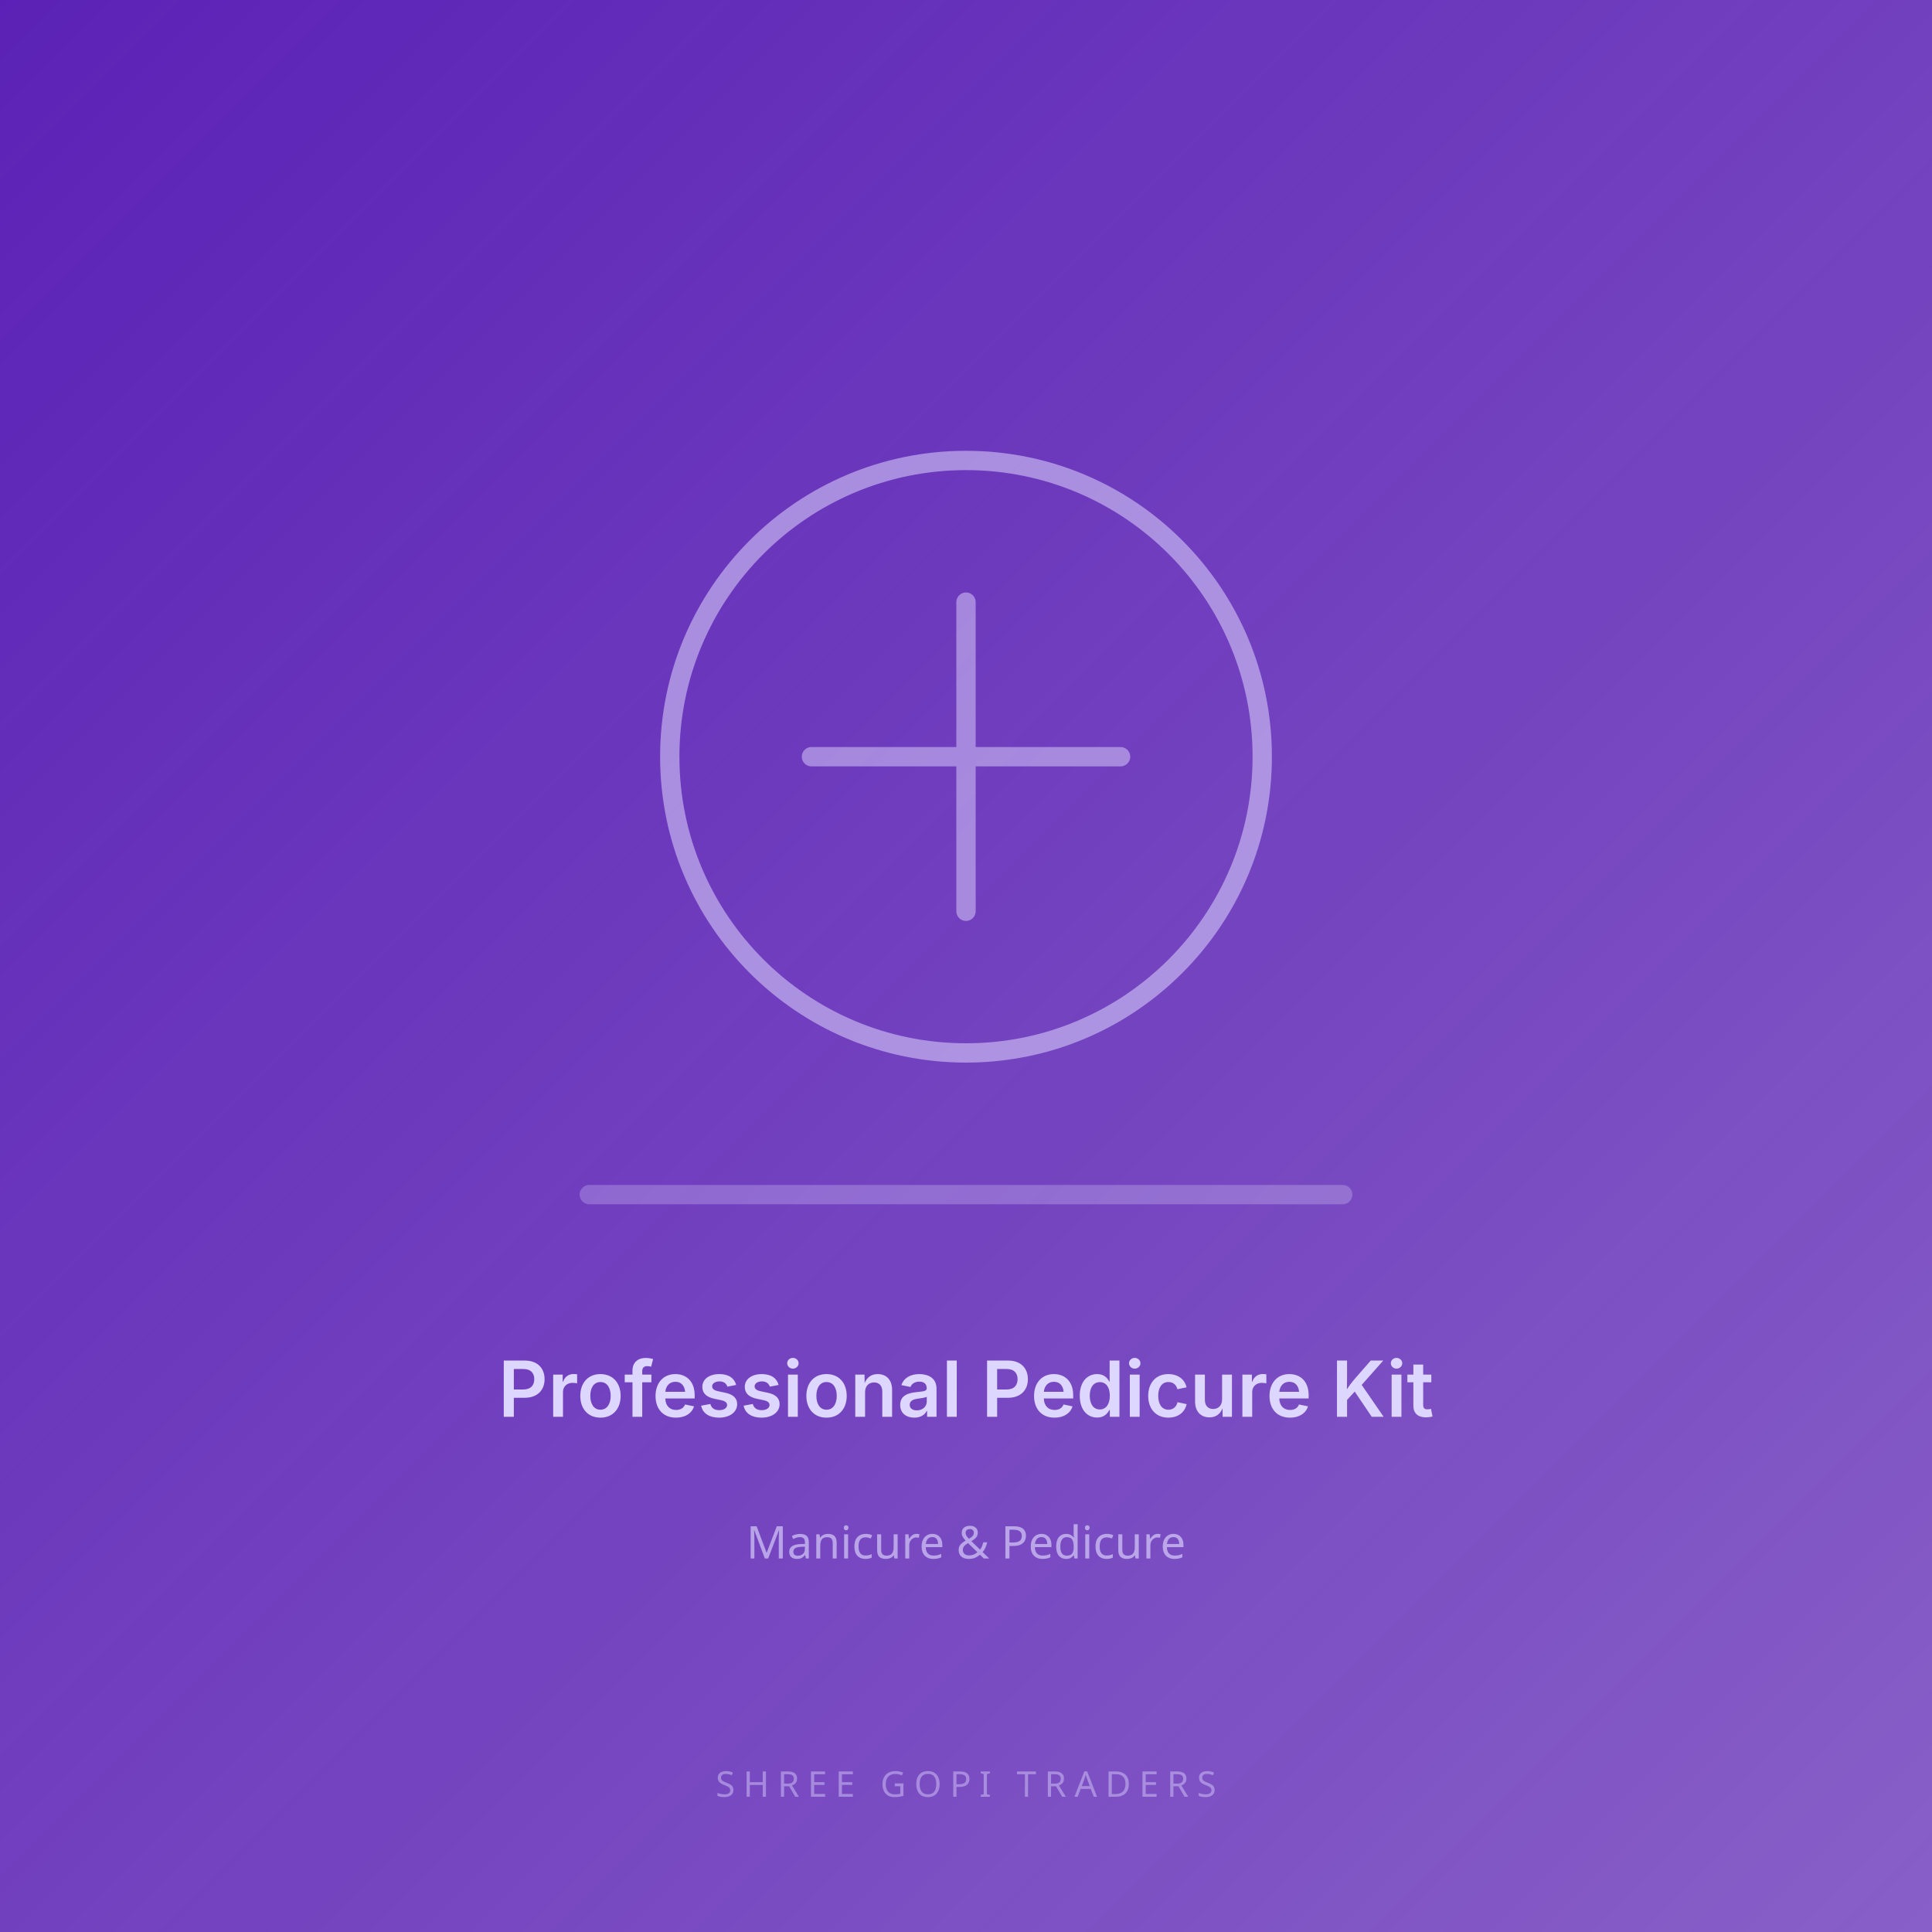
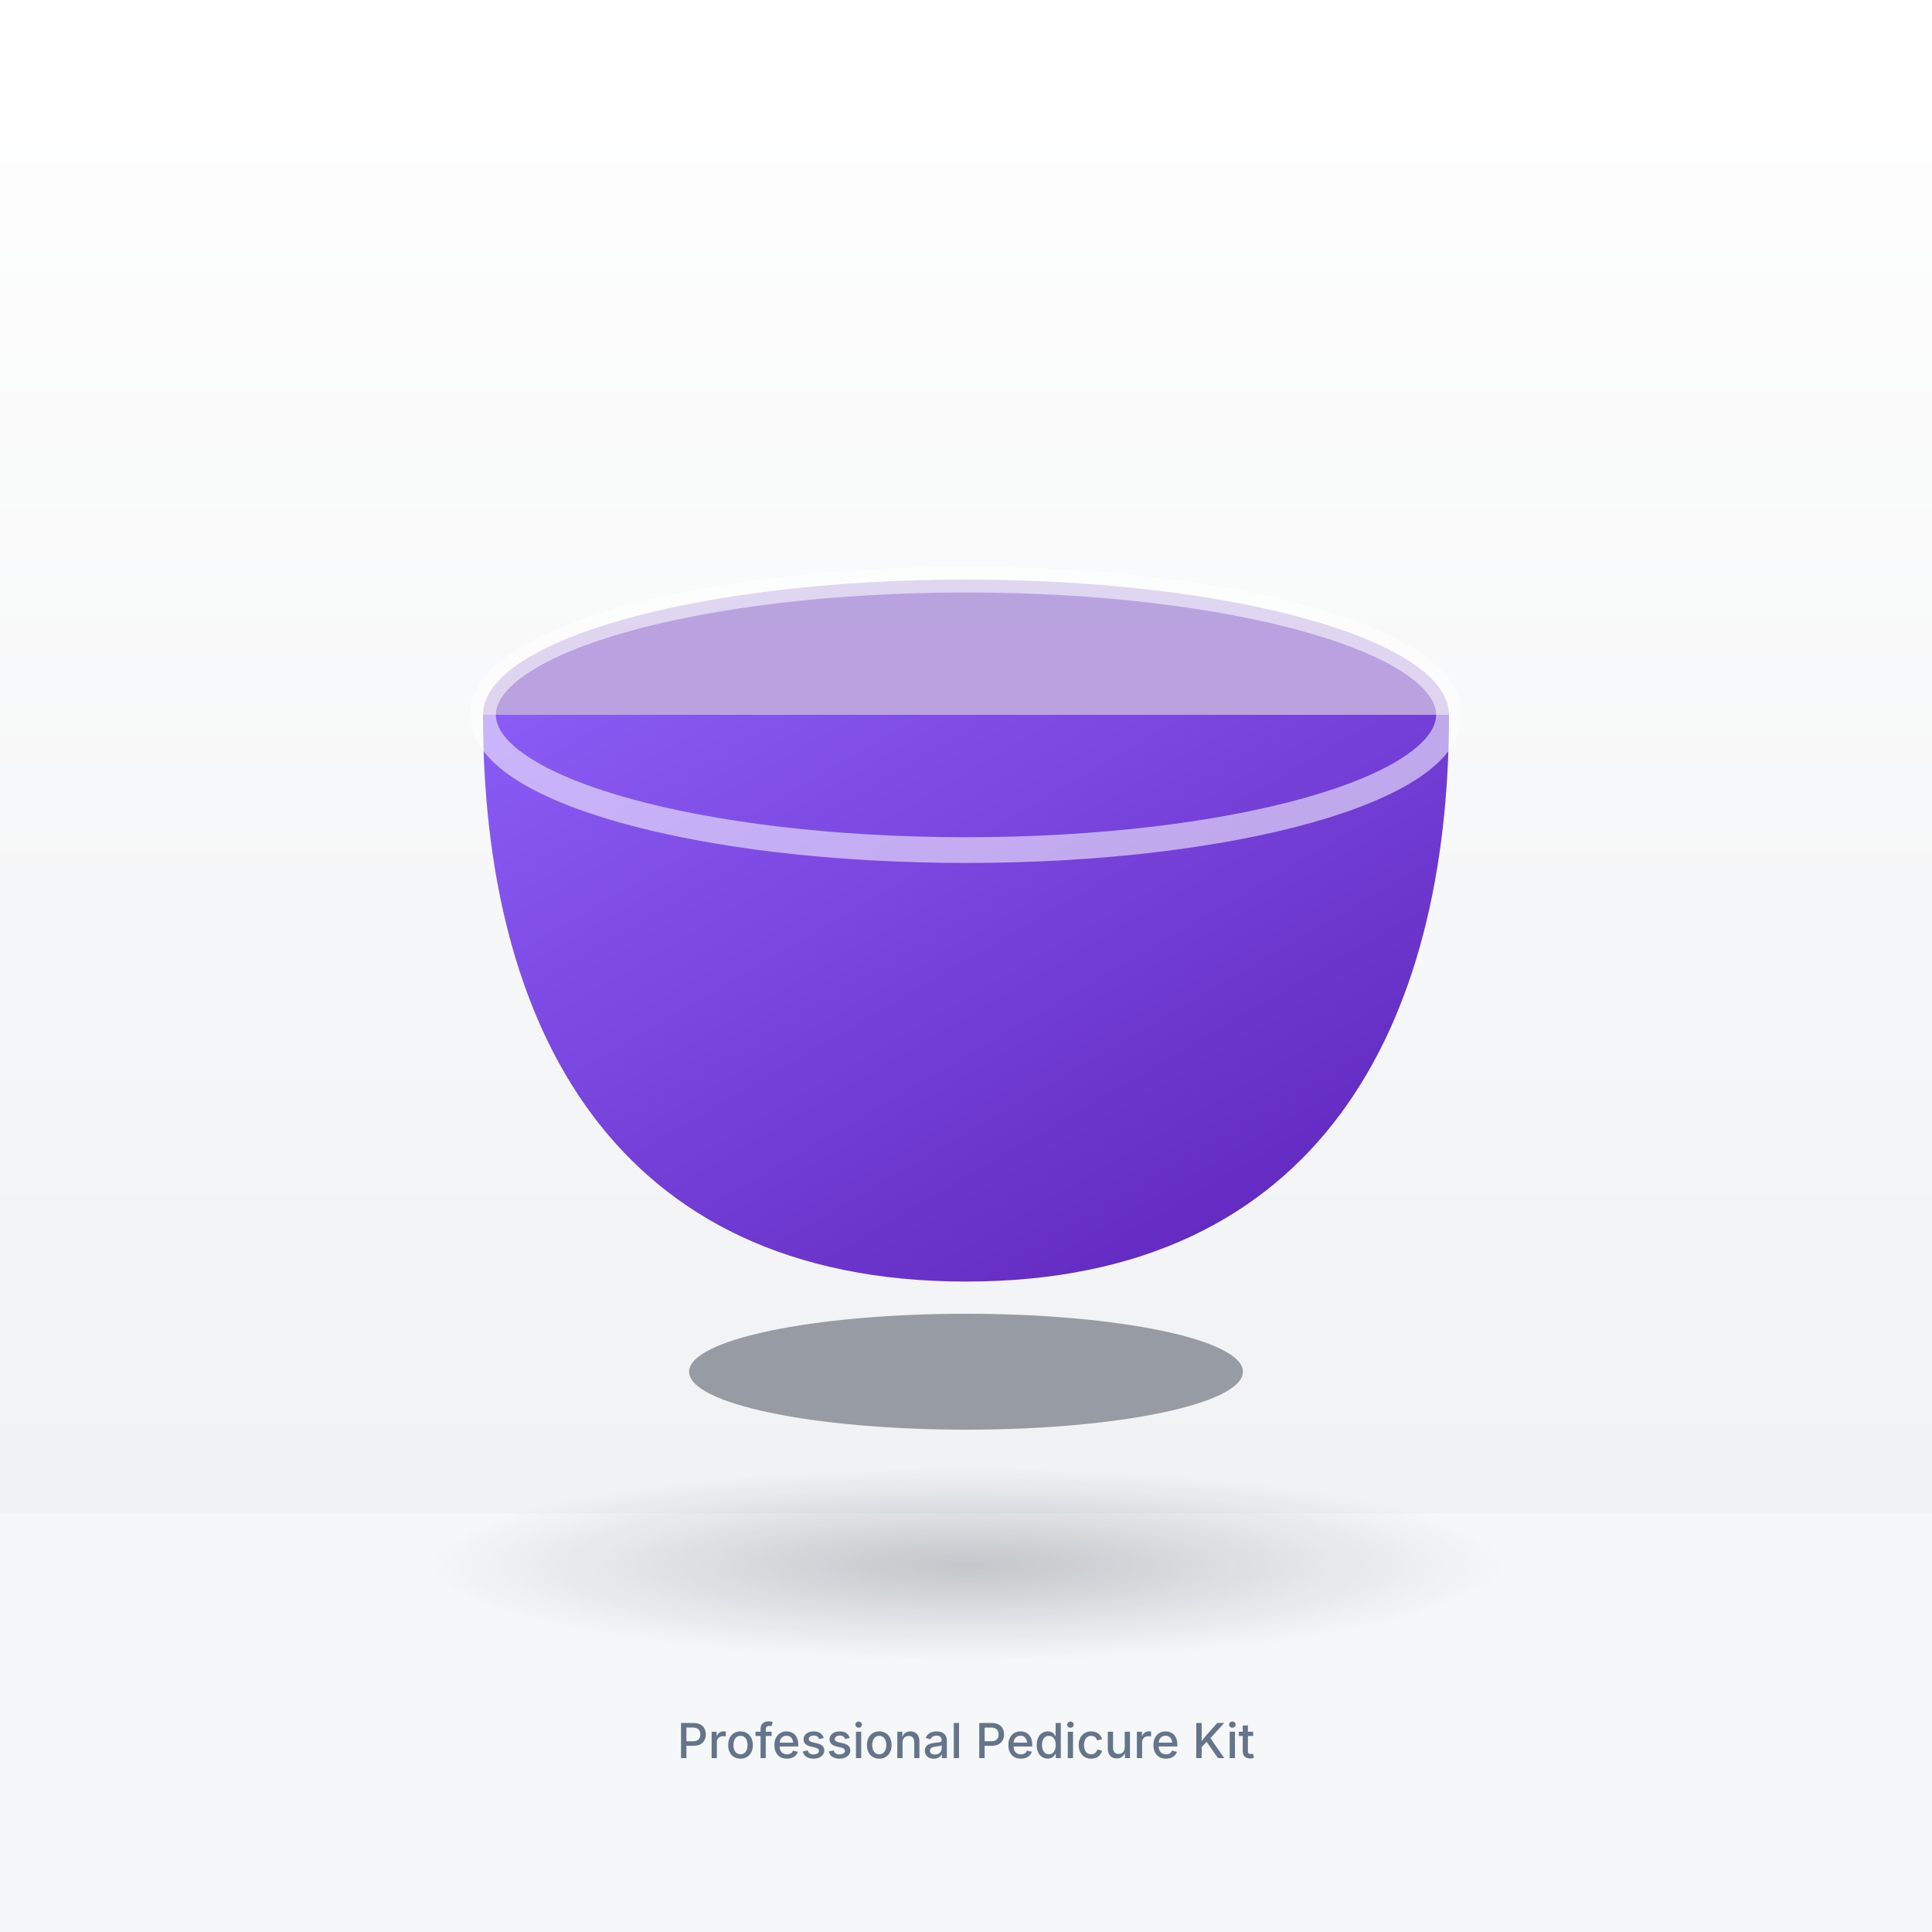
<svg xmlns="http://www.w3.org/2000/svg" viewBox="0 0 600 600" width="600" height="600" role="img" aria-label="Professional Pedicure Kit — Manicure &amp; Pedicure">
  <defs>
-     <linearGradient id="bg" x1="0" y1="0" x2="1" y2="1">
-       <stop offset="0%" stop-color="#5b21b6" />
-       <stop offset="100%" stop-color="#5b21b6" stop-opacity="0.7" />
+     <linearGradient id="bg" x1="0" y1="0" x2="0" y2="1">
+       <stop offset="0%" stop-color="#ffffff" />
+       <stop offset="100%" stop-color="#eceef0" />
    </linearGradient>
+     <linearGradient id="body" x1="0" y1="0" x2="1" y2="1">
+       <stop offset="0%" stop-color="#8b5cf6" />
+       <stop offset="100%" stop-color="#5b21b6" />
+     </linearGradient>
+     <linearGradient id="stroke" x1="0" y1="0" x2="1" y2="1">
+       <stop offset="0%" stop-color="#8b5cf6" />
+       <stop offset="100%" stop-color="#5b21b6" />
+     </linearGradient>
+     <radialGradient id="shadow" cx="50%" cy="50%">
+       <stop offset="0%" stop-color="#0f172a" stop-opacity="0.22" />
+       <stop offset="100%" stop-color="#0f172a" stop-opacity="0" />
+     </radialGradient>
  </defs>
  <rect width="600" height="600" fill="url(#bg)" />
-   <circle cx="300" cy="235" r="92" fill="none" stroke="#ddd6fe" stroke-width="6" opacity="0.55" />
-   <path d="M252 235h96M300 187v96" stroke="#ddd6fe" stroke-width="6" stroke-linecap="round" opacity="0.5" />
-   <rect x="180" y="368" width="240" height="6" rx="3" fill="#ddd6fe" opacity="0.28" />
-   <text x="300" y="440" font-family="ui-sans-serif,system-ui,-apple-system,sans-serif" font-size="24" font-weight="600" fill="#ddd6fe" text-anchor="middle">Professional Pedicure Kit</text>
-   <text x="300" y="484" font-family="ui-sans-serif,system-ui,sans-serif" font-size="14" fill="#ddd6fe" text-anchor="middle" opacity="0.65">Manicure &amp; Pedicure</text>
-   <text x="300" y="558" font-family="ui-sans-serif,system-ui,sans-serif" font-size="11" letter-spacing="2.5" fill="#ddd6fe" text-anchor="middle" opacity="0.45">SHREE GOPI TRADERS</text>
+   <rect y="470" width="600" height="130" fill="#f6f7f8" />
+   <ellipse cx="300" cy="486" rx="168" ry="30" fill="url(#shadow)" />
+   <g transform="translate(300 300) rotate(0) scale(1) translate(-300 -300)">
+     <ellipse cx="300" cy="222" rx="150" ry="42" fill="#5b21b6" opacity="0.4" />
+     <path d="M150 222c0 96 40 176 150 176s150-80 150-176z" fill="url(#body)" />
+     <ellipse cx="300" cy="222" rx="150" ry="42" fill="none" stroke="#ffffff" stroke-width="8" opacity="0.55" />
+     <ellipse cx="300" cy="426" rx="86" ry="18" fill="#0f172a" opacity="0.4" />
+   </g>
+   <text x="300" y="546" font-family="ui-sans-serif,system-ui,-apple-system,sans-serif" font-size="15" font-weight="500" fill="#64748b" text-anchor="middle">Professional Pedicure Kit</text>
</svg>
